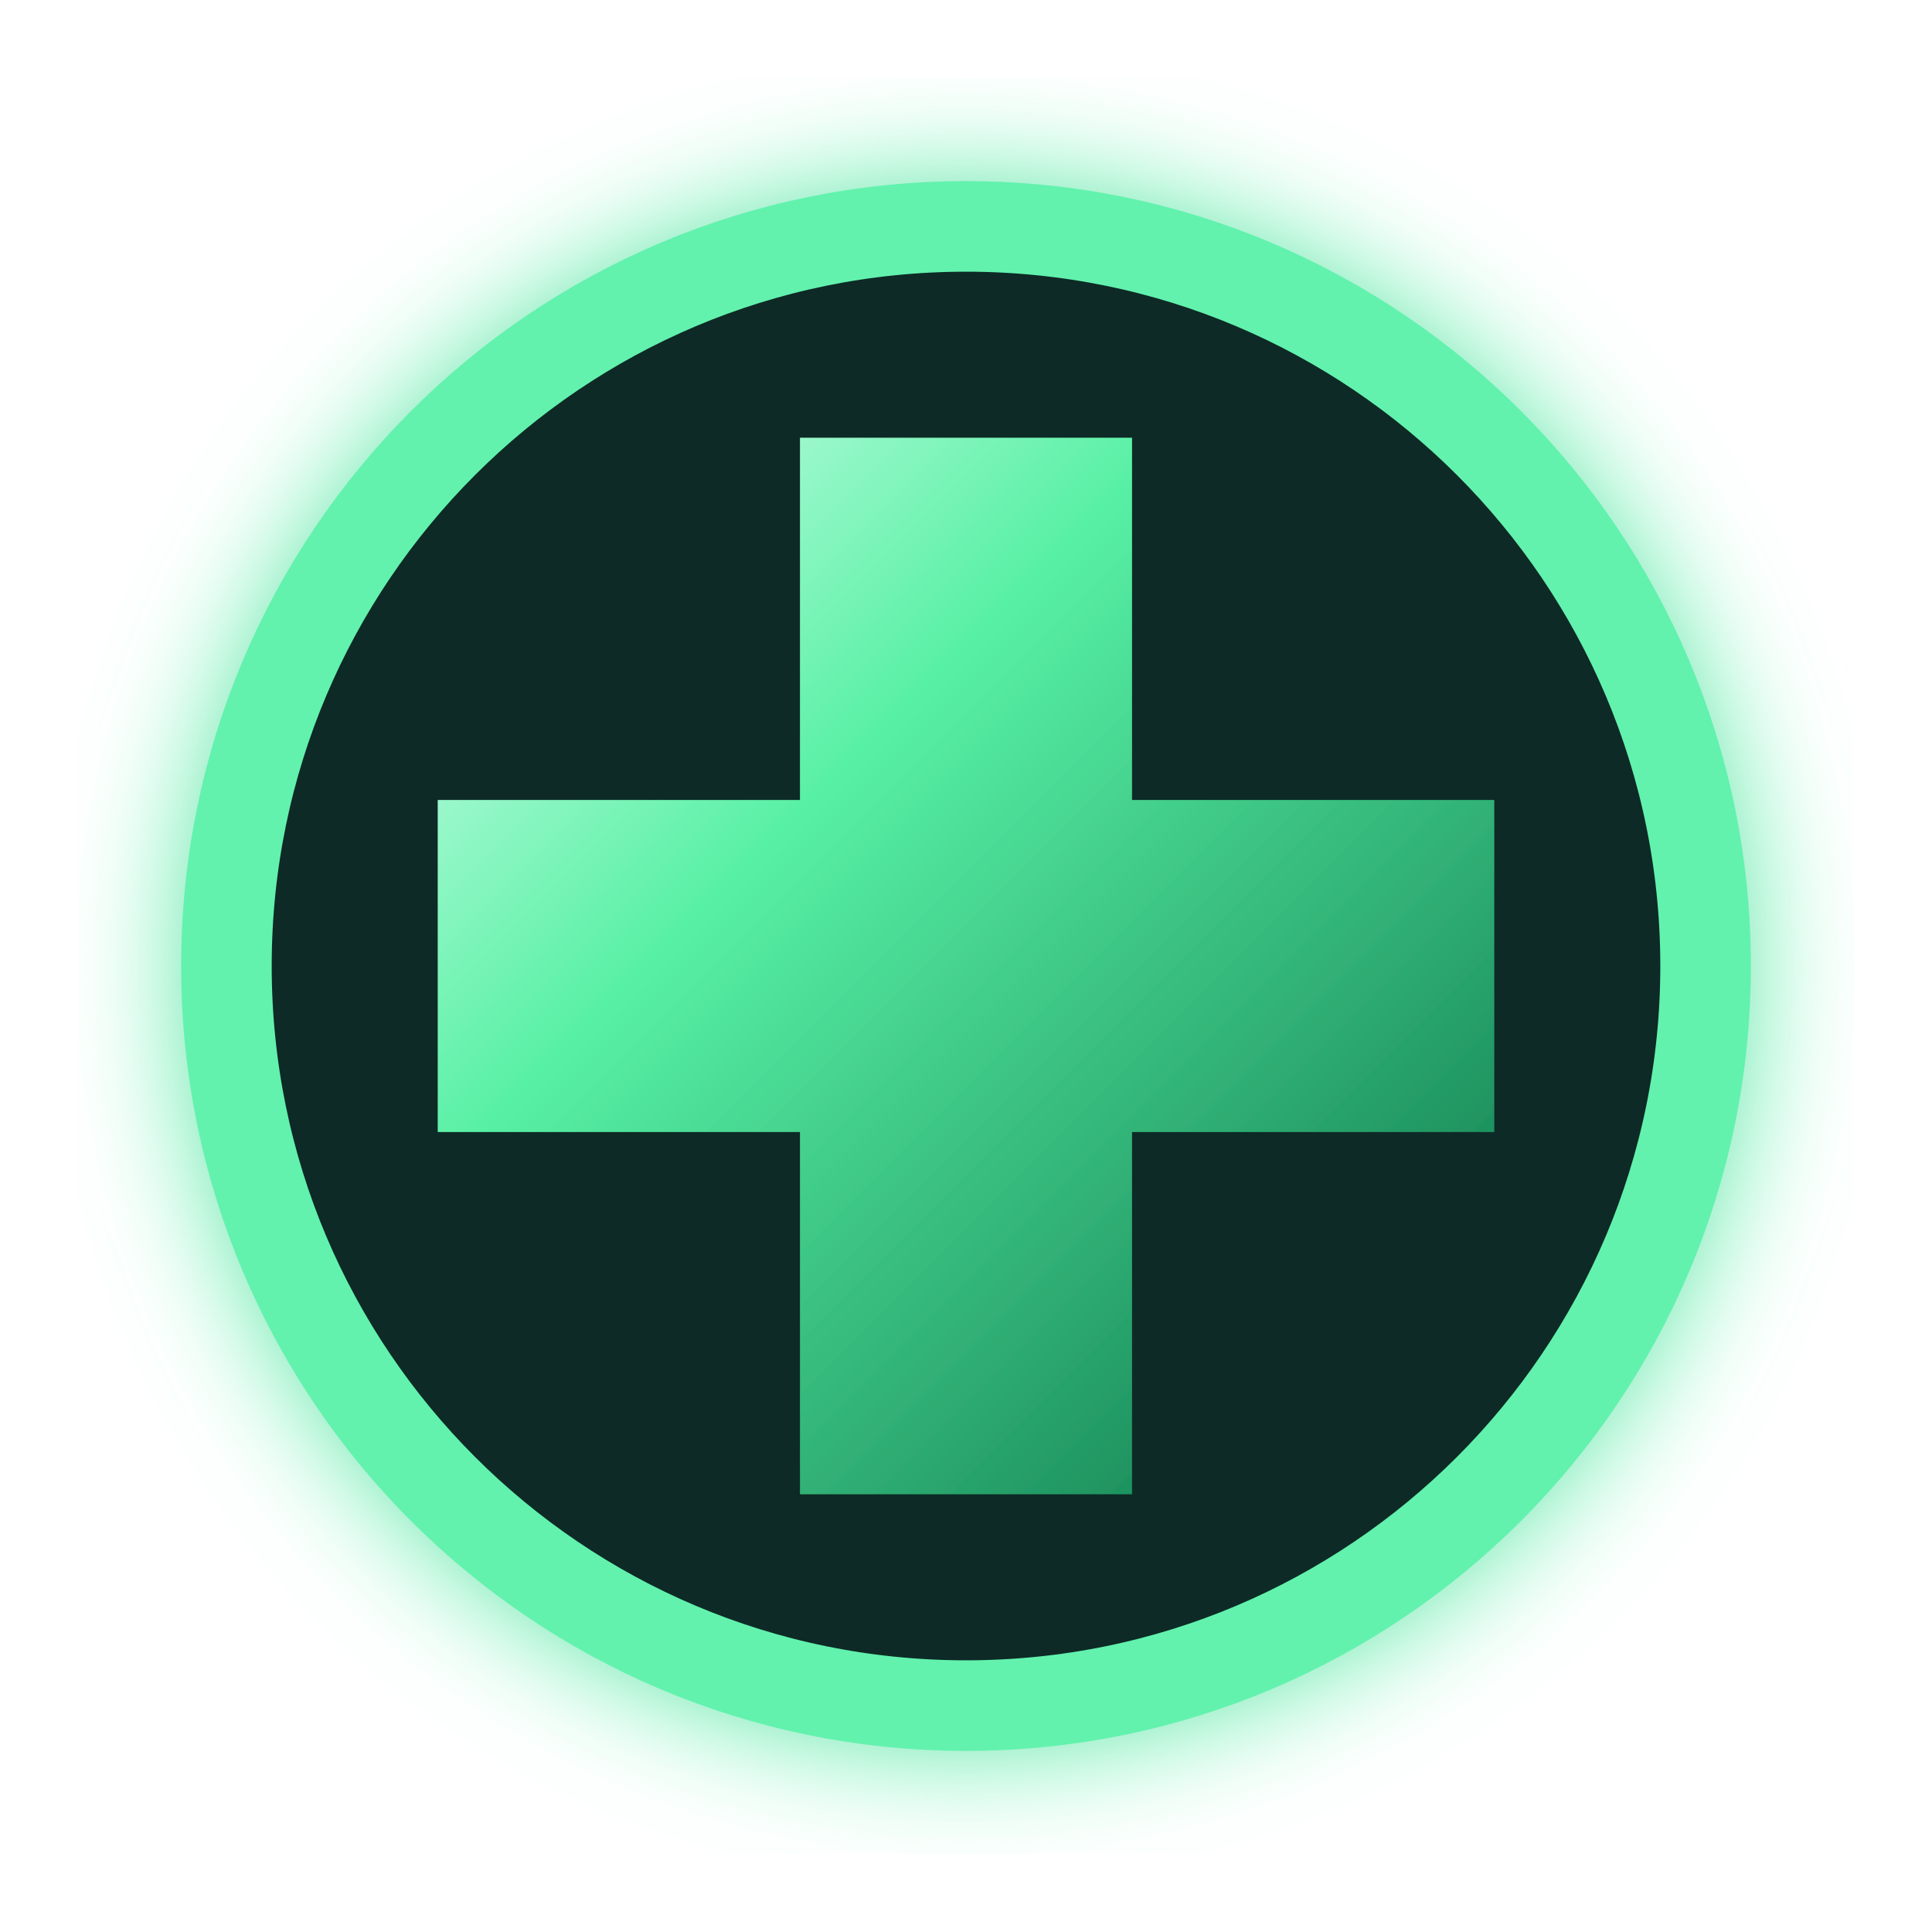
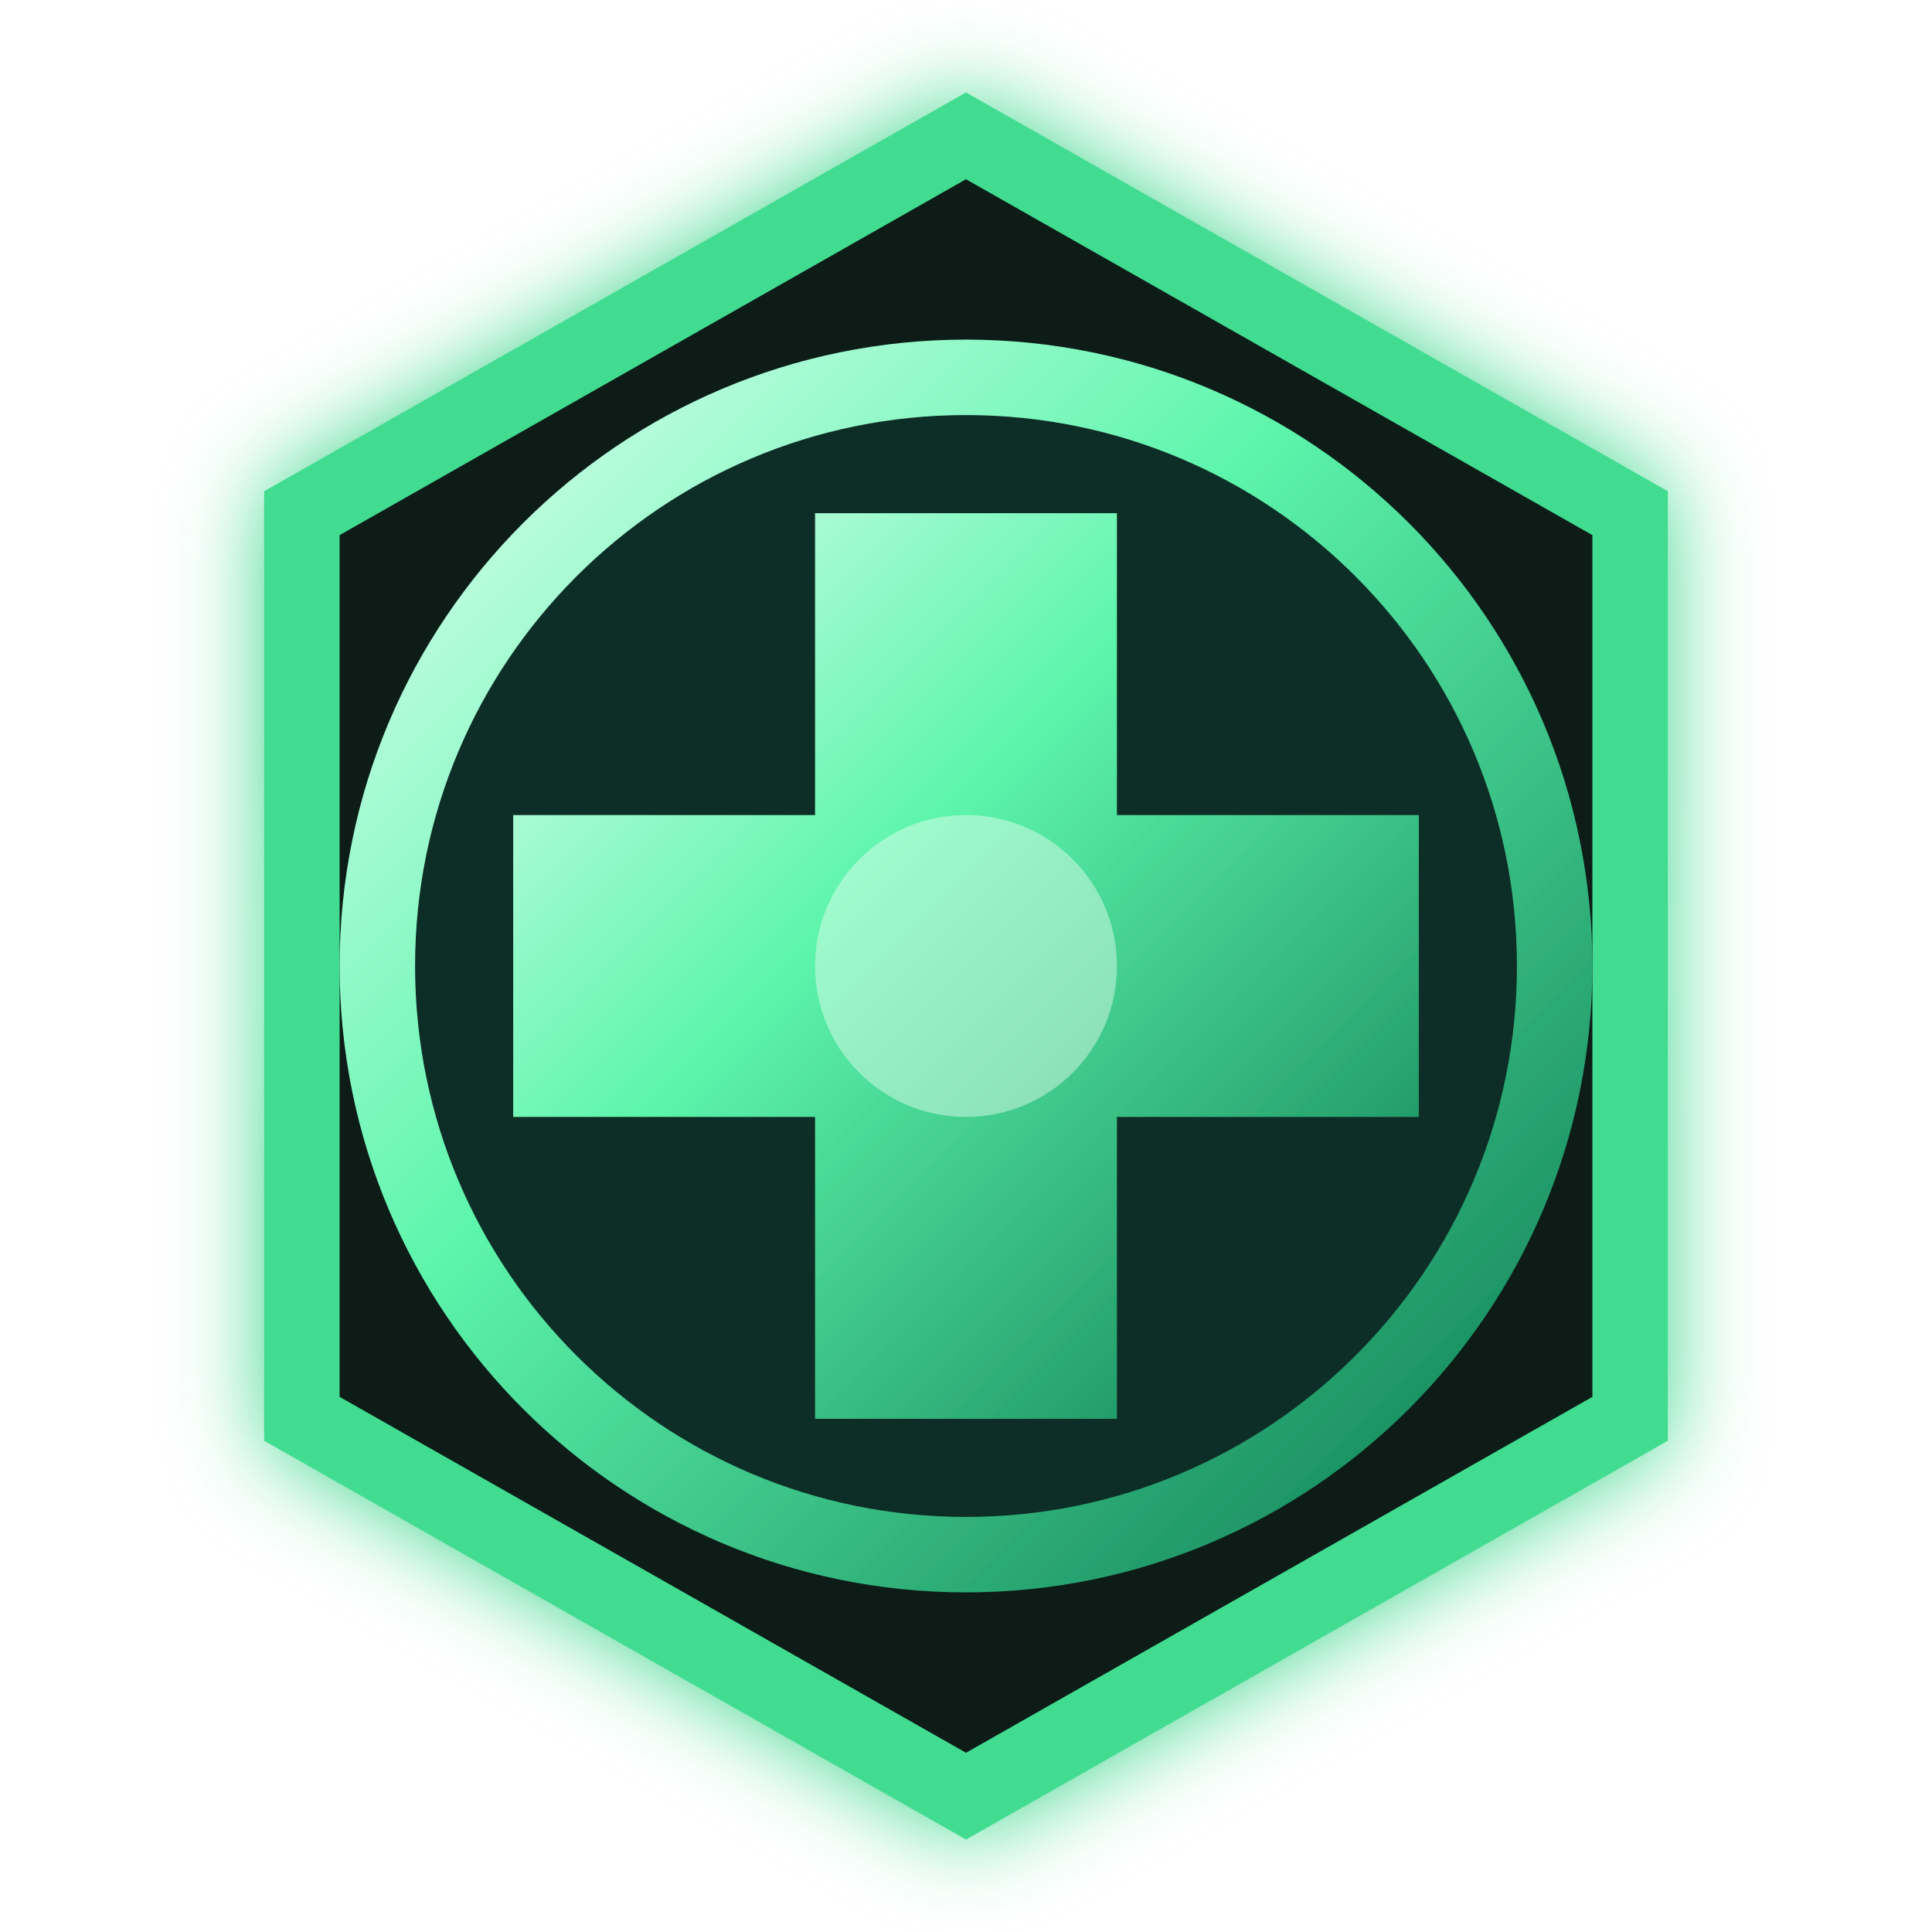
<svg xmlns="http://www.w3.org/2000/svg" viewBox="0 0 128 128">
  <defs>
-     <linearGradient id="g" x1="0" y1="0" x2="1" y2="1">
-       <stop stop-color="#dbfff0" />
-       <stop offset=".35" stop-color="#57f0a4" />
-       <stop offset="1" stop-color="#0a7147" />
+     <linearGradient id="ring" x1="0" y1="0" x2="1" y2="1">
+       <stop stop-color="#dffff1" />
+       <stop offset=".4" stop-color="#5df5ac" />
+       <stop offset="1" stop-color="#0d7b52" />
    </linearGradient>
-     <filter id="f">
-       <feGaussianBlur stdDeviation="4" result="b" />
+     <filter id="g" x="-30%" y="-30%" width="160%" height="160%">
+       <feGaussianBlur stdDeviation="3" result="b" />
      <feMerge>
        <feMergeNode in="b" />
        <feMergeNode in="SourceGraphic" />
      </feMerge>
    </filter>
  </defs>
-   <g filter="url(#f)">
-     <circle cx="64" cy="64" r="49" fill="#0d2b25" stroke="#62f2ae" stroke-width="6" />
-     <path d="M53 29h22v24h24v22H75v24H53V75H29V53h24z" fill="url(#g)" />
+   <g filter="url(#g)">
+     <path d="m64 9 44 25v60l-44 25-44-25V34z" fill="#071b19" stroke="#42dc91" stroke-width="5" />
+     <circle cx="64" cy="64" r="39" fill="#0b2d25" stroke="url(#ring)" stroke-width="5" />
+     <path d="M54 34h20v20h20v20H74v20H54V74H34V54h20z" fill="url(#ring)" />
+     <circle cx="64" cy="64" r="10" fill="#eafff2" opacity=".45" />
  </g>
</svg>
